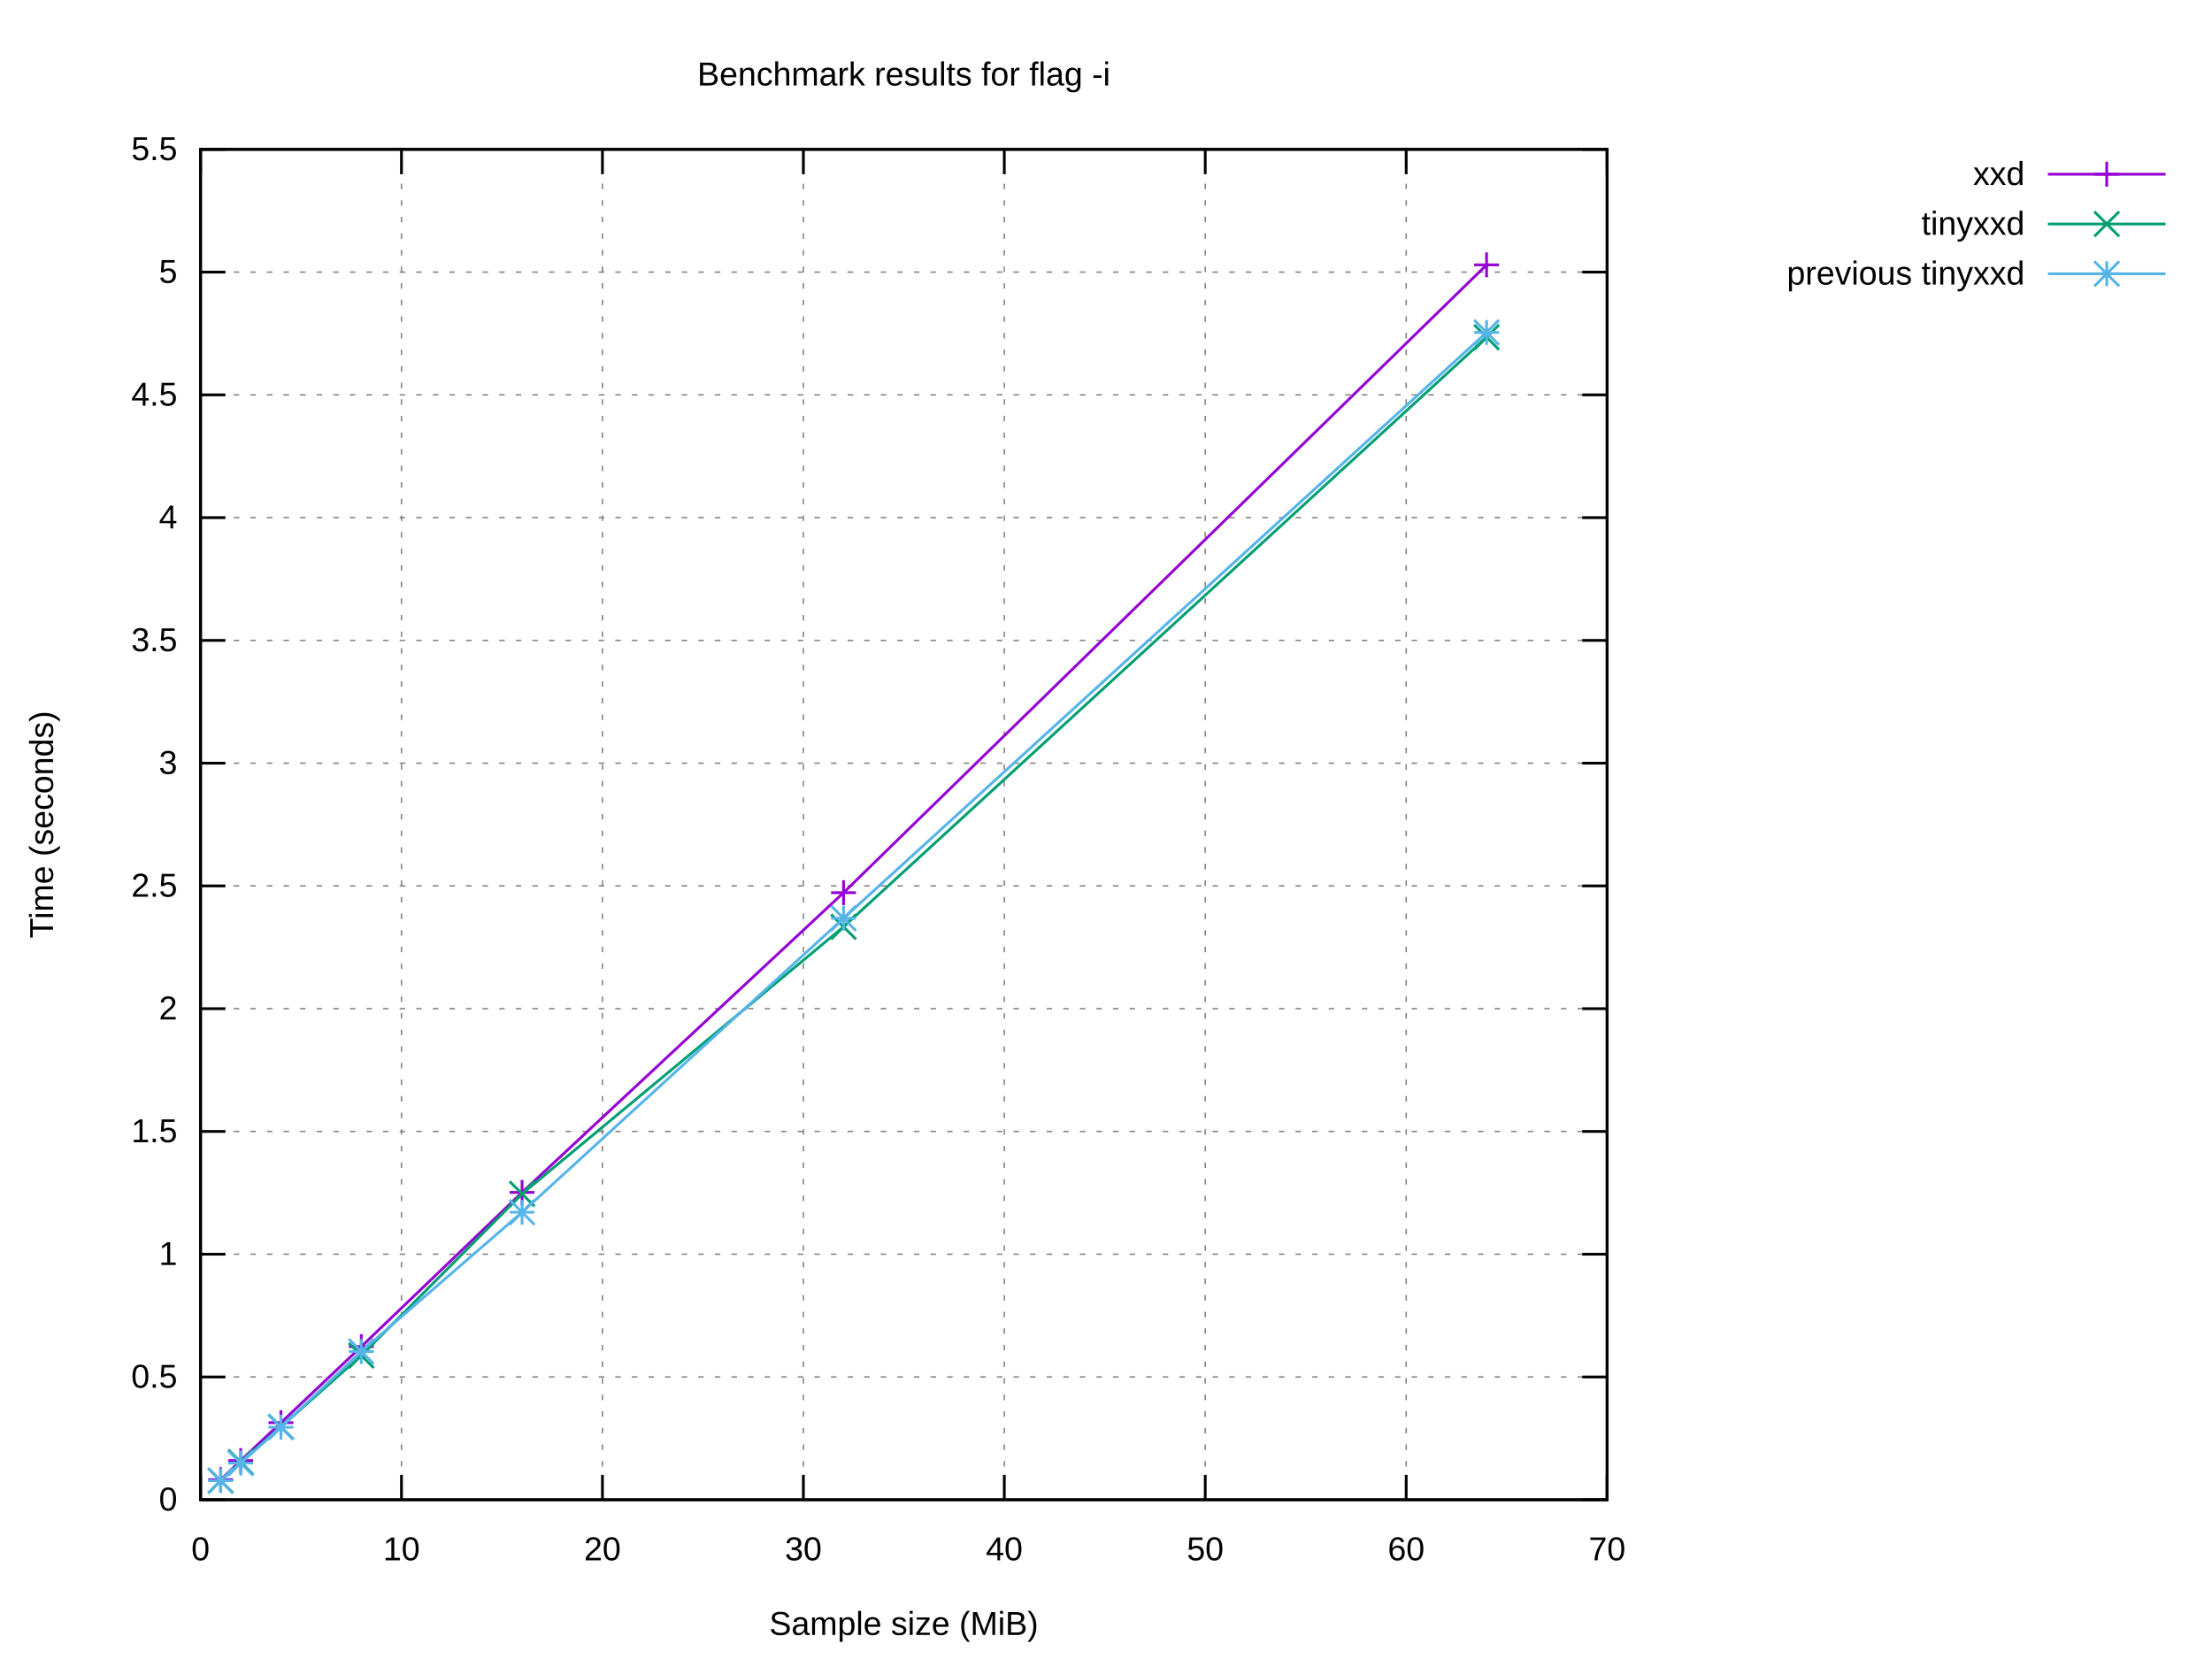
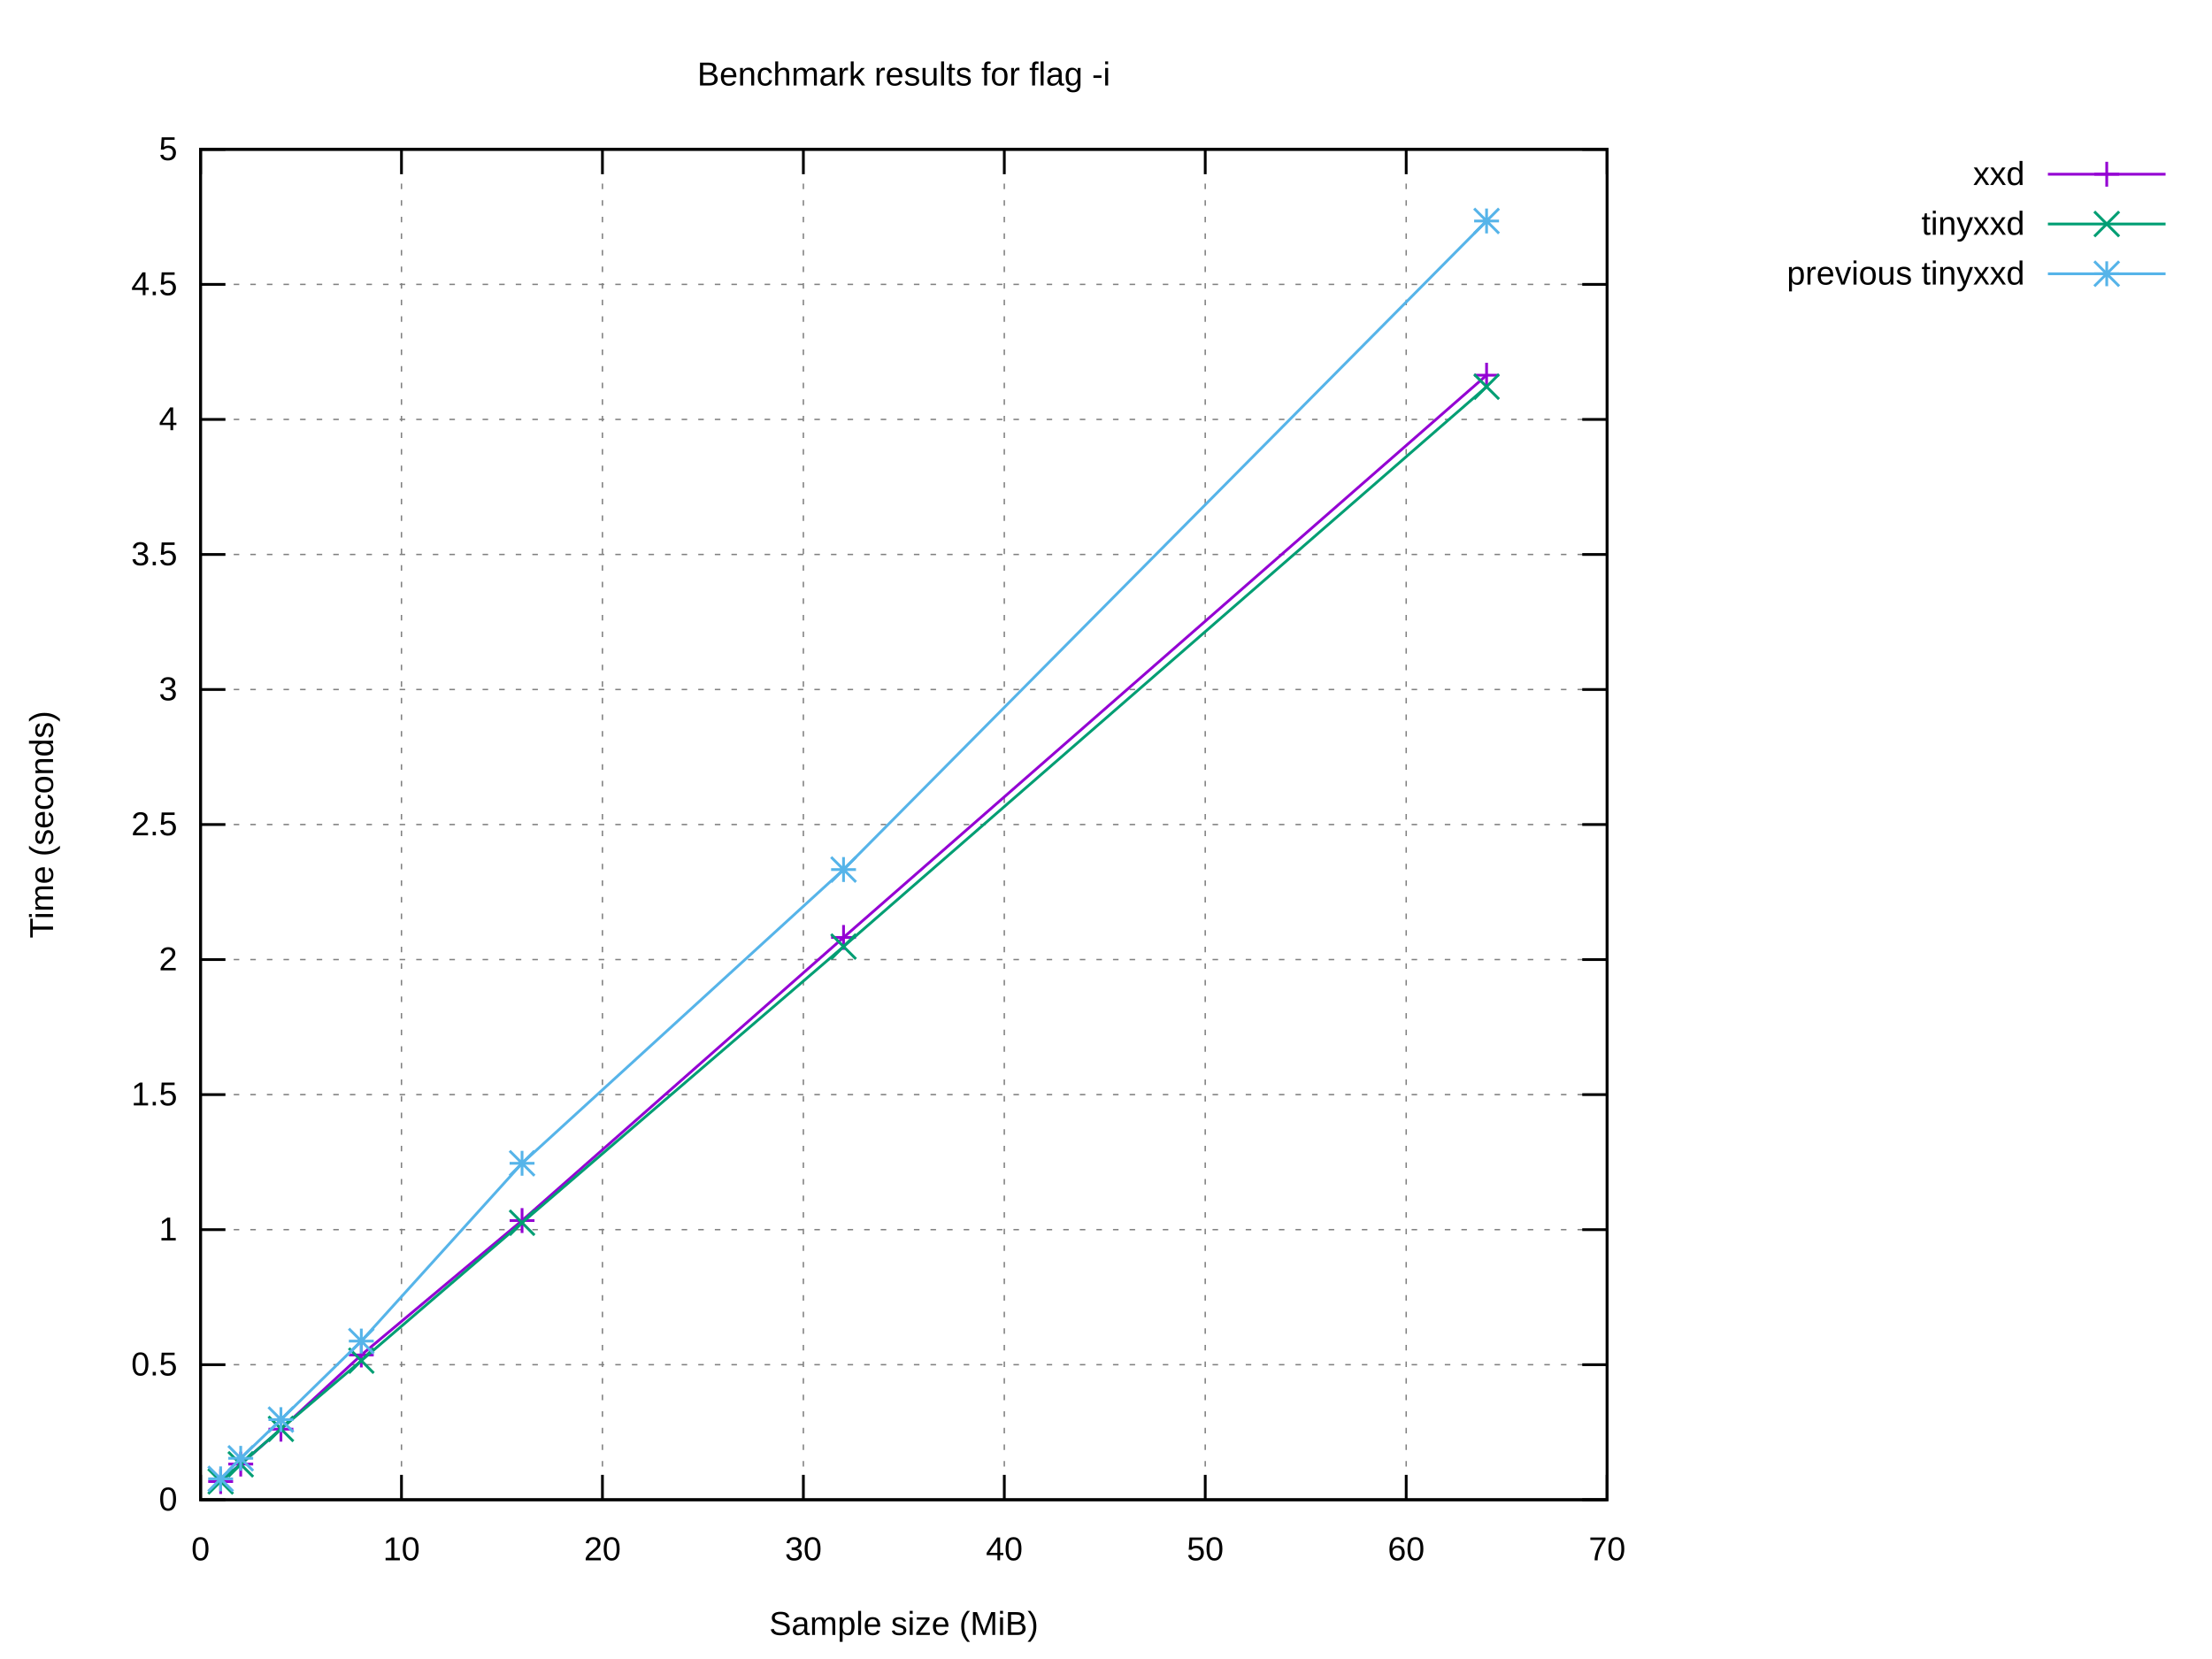
<svg xmlns="http://www.w3.org/2000/svg" xmlns:xlink="http://www.w3.org/1999/xlink" width="800" height="600" viewBox="0 0 800 600">
  <g id="gnuplot_canvas">
    <rect x="0" y="0" width="800" height="600" fill="#ffffff" />
    <defs>
      <circle id="gpDot" r="0.5" stroke-width="0.5" stroke="currentColor" />
      <path id="gpPt0" stroke-width="0.222" stroke="currentColor" d="M-1,0 h2 M0,-1 v2" />
      <path id="gpPt1" stroke-width="0.222" stroke="currentColor" d="M-1,-1 L1,1 M1,-1 L-1,1" />
      <path id="gpPt2" stroke-width="0.222" stroke="currentColor" d="M-1,0 L1,0 M0,-1 L0,1 M-1,-1 L1,1 M-1,1 L1,-1" />
      <rect id="gpPt3" stroke-width="0.222" stroke="currentColor" x="-1" y="-1" width="2" height="2" />
      <rect id="gpPt4" stroke-width="0.222" stroke="currentColor" fill="currentColor" x="-1" y="-1" width="2" height="2" />
      <circle id="gpPt5" stroke-width="0.222" stroke="currentColor" cx="0" cy="0" r="1" />
      <use xlink:href="#gpPt5" id="gpPt6" fill="currentColor" stroke="none" />
      <path id="gpPt7" stroke-width="0.222" stroke="currentColor" d="M0,-1.33 L-1.33,0.67 L1.33,0.67 z" />
      <use xlink:href="#gpPt7" id="gpPt8" fill="currentColor" stroke="none" />
      <use xlink:href="#gpPt7" id="gpPt9" stroke="currentColor" transform="rotate(180)" />
      <use xlink:href="#gpPt9" id="gpPt10" fill="currentColor" stroke="none" />
      <use xlink:href="#gpPt3" id="gpPt11" stroke="currentColor" transform="rotate(45)" />
      <use xlink:href="#gpPt11" id="gpPt12" fill="currentColor" stroke="none" />
      <path id="gpPt13" stroke-width="0.222" stroke="currentColor" d="M0,1.330 L1.265,0.411 L0.782,-1.067 L-0.782,-1.076 L-1.265,0.411 z" />
      <use xlink:href="#gpPt13" id="gpPt14" fill="currentColor" stroke="none" />
      <filter id="textbox" filterUnits="objectBoundingBox" x="0" y="0" height="1" width="1">
        <feFlood flood-color="#FFFFFF" flood-opacity="1" result="bgnd" />
        <feComposite in="SourceGraphic" in2="bgnd" operator="atop" />
      </filter>
      <filter id="greybox" filterUnits="objectBoundingBox" x="0" y="0" height="1" width="1">
        <feFlood flood-color="lightgrey" flood-opacity="1" result="grey" />
        <feComposite in="SourceGraphic" in2="grey" operator="atop" />
      </filter>
    </defs>
    <g fill="none" color="#FFFFFF" stroke="currentColor" stroke-width="1.00" stroke-linecap="butt" stroke-linejoin="miter">
</g>
    <g fill="none" color="black" stroke="currentColor" stroke-width="1.00" stroke-linecap="butt" stroke-linejoin="miter">
</g>
    <g fill="none" color="black" stroke="black" stroke-width="0.50" stroke-linecap="butt" stroke-linejoin="miter">
</g>
    <g fill="none" color="gray" stroke="currentColor" stroke-width="0.50" stroke-linecap="butt" stroke-linejoin="miter">
      <path stroke="gray" stroke-dasharray="2,4" class="gridline" d="M72.53,542.40 L581.24,542.40  " />
    </g>
    <g fill="none" color="gray" stroke="gray" stroke-width="1.00" stroke-linecap="butt" stroke-linejoin="miter">
</g>
    <g fill="none" color="black" stroke="currentColor" stroke-width="1.00" stroke-linecap="butt" stroke-linejoin="miter">
      <path stroke="black" d="M72.53,542.40 L81.53,542.40 M581.24,542.40 L572.24,542.40  " />
      <g transform="translate(64.14,546.30)" stroke="none" fill="black" font-family="Arial" font-size="12.00" text-anchor="end">
        <text>
          <tspan font-family="Arial"> 0</tspan>
        </text>
      </g>
    </g>
    <g fill="none" color="black" stroke="currentColor" stroke-width="1.00" stroke-linecap="butt" stroke-linejoin="miter">
</g>
    <g fill="none" color="black" stroke="black" stroke-width="0.50" stroke-linecap="butt" stroke-linejoin="miter">
</g>
    <g fill="none" color="gray" stroke="currentColor" stroke-width="0.50" stroke-linecap="butt" stroke-linejoin="miter">
-       <path stroke="gray" stroke-dasharray="2,4" class="gridline" d="M72.53,498.00 L581.24,498.00  " />
-     </g>
-     <g fill="none" color="gray" stroke="gray" stroke-width="1.00" stroke-linecap="butt" stroke-linejoin="miter">
- </g>
-     <g fill="none" color="black" stroke="currentColor" stroke-width="1.00" stroke-linecap="butt" stroke-linejoin="miter">
-       <path stroke="black" d="M72.53,498.00 L81.53,498.00 M581.24,498.00 L572.24,498.00  " />
-       <g transform="translate(64.14,501.90)" stroke="none" fill="black" font-family="Arial" font-size="12.00" text-anchor="end">
+       <path stroke="gray" stroke-dasharray="2,4" class="gridline" d="M72.53,493.56 L581.24,493.56  " />
+     </g>
+     <g fill="none" color="gray" stroke="gray" stroke-width="1.00" stroke-linecap="butt" stroke-linejoin="miter">
+ </g>
+     <g fill="none" color="black" stroke="currentColor" stroke-width="1.00" stroke-linecap="butt" stroke-linejoin="miter">
+       <path stroke="black" d="M72.53,493.56 L81.53,493.56 M581.24,493.56 L572.24,493.56  " />
+       <g transform="translate(64.14,497.46)" stroke="none" fill="black" font-family="Arial" font-size="12.00" text-anchor="end">
        <text>
          <tspan font-family="Arial"> 0.5</tspan>
        </text>
      </g>
    </g>
    <g fill="none" color="black" stroke="currentColor" stroke-width="1.00" stroke-linecap="butt" stroke-linejoin="miter">
</g>
    <g fill="none" color="black" stroke="black" stroke-width="0.50" stroke-linecap="butt" stroke-linejoin="miter">
</g>
    <g fill="none" color="gray" stroke="currentColor" stroke-width="0.50" stroke-linecap="butt" stroke-linejoin="miter">
-       <path stroke="gray" stroke-dasharray="2,4" class="gridline" d="M72.53,453.60 L581.24,453.60  " />
-     </g>
-     <g fill="none" color="gray" stroke="gray" stroke-width="1.00" stroke-linecap="butt" stroke-linejoin="miter">
- </g>
-     <g fill="none" color="black" stroke="currentColor" stroke-width="1.00" stroke-linecap="butt" stroke-linejoin="miter">
-       <path stroke="black" d="M72.53,453.60 L81.53,453.60 M581.24,453.60 L572.24,453.60  " />
-       <g transform="translate(64.14,457.50)" stroke="none" fill="black" font-family="Arial" font-size="12.00" text-anchor="end">
+       <path stroke="gray" stroke-dasharray="2,4" class="gridline" d="M72.53,444.72 L581.24,444.72  " />
+     </g>
+     <g fill="none" color="gray" stroke="gray" stroke-width="1.00" stroke-linecap="butt" stroke-linejoin="miter">
+ </g>
+     <g fill="none" color="black" stroke="currentColor" stroke-width="1.00" stroke-linecap="butt" stroke-linejoin="miter">
+       <path stroke="black" d="M72.53,444.72 L81.53,444.72 M581.24,444.72 L572.24,444.72  " />
+       <g transform="translate(64.14,448.62)" stroke="none" fill="black" font-family="Arial" font-size="12.00" text-anchor="end">
        <text>
          <tspan font-family="Arial"> 1</tspan>
        </text>
      </g>
    </g>
    <g fill="none" color="black" stroke="currentColor" stroke-width="1.00" stroke-linecap="butt" stroke-linejoin="miter">
</g>
    <g fill="none" color="black" stroke="black" stroke-width="0.50" stroke-linecap="butt" stroke-linejoin="miter">
</g>
    <g fill="none" color="gray" stroke="currentColor" stroke-width="0.50" stroke-linecap="butt" stroke-linejoin="miter">
-       <path stroke="gray" stroke-dasharray="2,4" class="gridline" d="M72.53,409.20 L581.24,409.20  " />
-     </g>
-     <g fill="none" color="gray" stroke="gray" stroke-width="1.00" stroke-linecap="butt" stroke-linejoin="miter">
- </g>
-     <g fill="none" color="black" stroke="currentColor" stroke-width="1.00" stroke-linecap="butt" stroke-linejoin="miter">
-       <path stroke="black" d="M72.53,409.20 L81.53,409.20 M581.24,409.20 L572.24,409.20  " />
-       <g transform="translate(64.14,413.10)" stroke="none" fill="black" font-family="Arial" font-size="12.00" text-anchor="end">
+       <path stroke="gray" stroke-dasharray="2,4" class="gridline" d="M72.53,395.88 L581.24,395.88  " />
+     </g>
+     <g fill="none" color="gray" stroke="gray" stroke-width="1.00" stroke-linecap="butt" stroke-linejoin="miter">
+ </g>
+     <g fill="none" color="black" stroke="currentColor" stroke-width="1.00" stroke-linecap="butt" stroke-linejoin="miter">
+       <path stroke="black" d="M72.53,395.88 L81.53,395.88 M581.24,395.88 L572.24,395.88  " />
+       <g transform="translate(64.14,399.78)" stroke="none" fill="black" font-family="Arial" font-size="12.00" text-anchor="end">
        <text>
          <tspan font-family="Arial"> 1.5</tspan>
        </text>
      </g>
    </g>
    <g fill="none" color="black" stroke="currentColor" stroke-width="1.00" stroke-linecap="butt" stroke-linejoin="miter">
</g>
    <g fill="none" color="black" stroke="black" stroke-width="0.50" stroke-linecap="butt" stroke-linejoin="miter">
</g>
    <g fill="none" color="gray" stroke="currentColor" stroke-width="0.50" stroke-linecap="butt" stroke-linejoin="miter">
-       <path stroke="gray" stroke-dasharray="2,4" class="gridline" d="M72.53,364.80 L581.24,364.80  " />
-     </g>
-     <g fill="none" color="gray" stroke="gray" stroke-width="1.00" stroke-linecap="butt" stroke-linejoin="miter">
- </g>
-     <g fill="none" color="black" stroke="currentColor" stroke-width="1.00" stroke-linecap="butt" stroke-linejoin="miter">
-       <path stroke="black" d="M72.53,364.80 L81.53,364.80 M581.24,364.80 L572.24,364.80  " />
-       <g transform="translate(64.14,368.70)" stroke="none" fill="black" font-family="Arial" font-size="12.00" text-anchor="end">
+       <path stroke="gray" stroke-dasharray="2,4" class="gridline" d="M72.53,347.04 L581.24,347.04  " />
+     </g>
+     <g fill="none" color="gray" stroke="gray" stroke-width="1.00" stroke-linecap="butt" stroke-linejoin="miter">
+ </g>
+     <g fill="none" color="black" stroke="currentColor" stroke-width="1.00" stroke-linecap="butt" stroke-linejoin="miter">
+       <path stroke="black" d="M72.53,347.04 L81.53,347.04 M581.24,347.04 L572.24,347.04  " />
+       <g transform="translate(64.14,350.94)" stroke="none" fill="black" font-family="Arial" font-size="12.00" text-anchor="end">
        <text>
          <tspan font-family="Arial"> 2</tspan>
        </text>
      </g>
    </g>
    <g fill="none" color="black" stroke="currentColor" stroke-width="1.00" stroke-linecap="butt" stroke-linejoin="miter">
</g>
    <g fill="none" color="black" stroke="black" stroke-width="0.50" stroke-linecap="butt" stroke-linejoin="miter">
</g>
    <g fill="none" color="gray" stroke="currentColor" stroke-width="0.50" stroke-linecap="butt" stroke-linejoin="miter">
-       <path stroke="gray" stroke-dasharray="2,4" class="gridline" d="M72.53,320.40 L581.24,320.40  " />
-     </g>
-     <g fill="none" color="gray" stroke="gray" stroke-width="1.00" stroke-linecap="butt" stroke-linejoin="miter">
- </g>
-     <g fill="none" color="black" stroke="currentColor" stroke-width="1.00" stroke-linecap="butt" stroke-linejoin="miter">
-       <path stroke="black" d="M72.53,320.40 L81.53,320.40 M581.24,320.40 L572.24,320.40  " />
-       <g transform="translate(64.14,324.30)" stroke="none" fill="black" font-family="Arial" font-size="12.00" text-anchor="end">
+       <path stroke="gray" stroke-dasharray="2,4" class="gridline" d="M72.53,298.20 L581.24,298.20  " />
+     </g>
+     <g fill="none" color="gray" stroke="gray" stroke-width="1.00" stroke-linecap="butt" stroke-linejoin="miter">
+ </g>
+     <g fill="none" color="black" stroke="currentColor" stroke-width="1.00" stroke-linecap="butt" stroke-linejoin="miter">
+       <path stroke="black" d="M72.53,298.20 L81.53,298.20 M581.24,298.20 L572.24,298.20  " />
+       <g transform="translate(64.14,302.10)" stroke="none" fill="black" font-family="Arial" font-size="12.00" text-anchor="end">
        <text>
          <tspan font-family="Arial"> 2.5</tspan>
        </text>
      </g>
    </g>
    <g fill="none" color="black" stroke="currentColor" stroke-width="1.00" stroke-linecap="butt" stroke-linejoin="miter">
</g>
    <g fill="none" color="black" stroke="black" stroke-width="0.50" stroke-linecap="butt" stroke-linejoin="miter">
</g>
    <g fill="none" color="gray" stroke="currentColor" stroke-width="0.50" stroke-linecap="butt" stroke-linejoin="miter">
-       <path stroke="gray" stroke-dasharray="2,4" class="gridline" d="M72.53,276.01 L581.24,276.01  " />
-     </g>
-     <g fill="none" color="gray" stroke="gray" stroke-width="1.00" stroke-linecap="butt" stroke-linejoin="miter">
- </g>
-     <g fill="none" color="black" stroke="currentColor" stroke-width="1.00" stroke-linecap="butt" stroke-linejoin="miter">
-       <path stroke="black" d="M72.53,276.01 L81.53,276.01 M581.24,276.01 L572.24,276.01  " />
-       <g transform="translate(64.14,279.91)" stroke="none" fill="black" font-family="Arial" font-size="12.00" text-anchor="end">
+       <path stroke="gray" stroke-dasharray="2,4" class="gridline" d="M72.53,249.37 L581.24,249.37  " />
+     </g>
+     <g fill="none" color="gray" stroke="gray" stroke-width="1.00" stroke-linecap="butt" stroke-linejoin="miter">
+ </g>
+     <g fill="none" color="black" stroke="currentColor" stroke-width="1.00" stroke-linecap="butt" stroke-linejoin="miter">
+       <path stroke="black" d="M72.53,249.37 L81.53,249.37 M581.24,249.37 L572.24,249.37  " />
+       <g transform="translate(64.14,253.27)" stroke="none" fill="black" font-family="Arial" font-size="12.00" text-anchor="end">
        <text>
          <tspan font-family="Arial"> 3</tspan>
        </text>
      </g>
    </g>
    <g fill="none" color="black" stroke="currentColor" stroke-width="1.00" stroke-linecap="butt" stroke-linejoin="miter">
</g>
    <g fill="none" color="black" stroke="black" stroke-width="0.50" stroke-linecap="butt" stroke-linejoin="miter">
</g>
    <g fill="none" color="gray" stroke="currentColor" stroke-width="0.50" stroke-linecap="butt" stroke-linejoin="miter">
-       <path stroke="gray" stroke-dasharray="2,4" class="gridline" d="M72.53,231.61 L581.24,231.61  " />
-     </g>
-     <g fill="none" color="gray" stroke="gray" stroke-width="1.00" stroke-linecap="butt" stroke-linejoin="miter">
- </g>
-     <g fill="none" color="black" stroke="currentColor" stroke-width="1.00" stroke-linecap="butt" stroke-linejoin="miter">
-       <path stroke="black" d="M72.53,231.61 L81.53,231.61 M581.24,231.61 L572.24,231.61  " />
-       <g transform="translate(64.14,235.51)" stroke="none" fill="black" font-family="Arial" font-size="12.00" text-anchor="end">
+       <path stroke="gray" stroke-dasharray="2,4" class="gridline" d="M72.53,200.53 L581.24,200.53  " />
+     </g>
+     <g fill="none" color="gray" stroke="gray" stroke-width="1.00" stroke-linecap="butt" stroke-linejoin="miter">
+ </g>
+     <g fill="none" color="black" stroke="currentColor" stroke-width="1.00" stroke-linecap="butt" stroke-linejoin="miter">
+       <path stroke="black" d="M72.53,200.53 L81.53,200.53 M581.24,200.53 L572.24,200.53  " />
+       <g transform="translate(64.14,204.43)" stroke="none" fill="black" font-family="Arial" font-size="12.00" text-anchor="end">
        <text>
          <tspan font-family="Arial"> 3.5</tspan>
        </text>
      </g>
    </g>
    <g fill="none" color="black" stroke="currentColor" stroke-width="1.00" stroke-linecap="butt" stroke-linejoin="miter">
</g>
    <g fill="none" color="black" stroke="black" stroke-width="0.50" stroke-linecap="butt" stroke-linejoin="miter">
</g>
    <g fill="none" color="gray" stroke="currentColor" stroke-width="0.50" stroke-linecap="butt" stroke-linejoin="miter">
-       <path stroke="gray" stroke-dasharray="2,4" class="gridline" d="M72.53,187.21 L581.24,187.21  " />
-     </g>
-     <g fill="none" color="gray" stroke="gray" stroke-width="1.00" stroke-linecap="butt" stroke-linejoin="miter">
- </g>
-     <g fill="none" color="black" stroke="currentColor" stroke-width="1.00" stroke-linecap="butt" stroke-linejoin="miter">
-       <path stroke="black" d="M72.53,187.21 L81.53,187.21 M581.24,187.21 L572.24,187.21  " />
-       <g transform="translate(64.14,191.11)" stroke="none" fill="black" font-family="Arial" font-size="12.00" text-anchor="end">
+       <path stroke="gray" stroke-dasharray="2,4" class="gridline" d="M72.53,151.69 L581.24,151.69  " />
+     </g>
+     <g fill="none" color="gray" stroke="gray" stroke-width="1.00" stroke-linecap="butt" stroke-linejoin="miter">
+ </g>
+     <g fill="none" color="black" stroke="currentColor" stroke-width="1.00" stroke-linecap="butt" stroke-linejoin="miter">
+       <path stroke="black" d="M72.53,151.69 L81.53,151.69 M581.24,151.69 L572.24,151.69  " />
+       <g transform="translate(64.14,155.59)" stroke="none" fill="black" font-family="Arial" font-size="12.00" text-anchor="end">
        <text>
          <tspan font-family="Arial"> 4</tspan>
        </text>
      </g>
    </g>
    <g fill="none" color="black" stroke="currentColor" stroke-width="1.00" stroke-linecap="butt" stroke-linejoin="miter">
</g>
    <g fill="none" color="black" stroke="black" stroke-width="0.50" stroke-linecap="butt" stroke-linejoin="miter">
</g>
    <g fill="none" color="gray" stroke="currentColor" stroke-width="0.50" stroke-linecap="butt" stroke-linejoin="miter">
-       <path stroke="gray" stroke-dasharray="2,4" class="gridline" d="M72.53,142.81 L581.24,142.81  " />
-     </g>
-     <g fill="none" color="gray" stroke="gray" stroke-width="1.00" stroke-linecap="butt" stroke-linejoin="miter">
- </g>
-     <g fill="none" color="black" stroke="currentColor" stroke-width="1.00" stroke-linecap="butt" stroke-linejoin="miter">
-       <path stroke="black" d="M72.53,142.81 L81.53,142.81 M581.24,142.81 L572.24,142.81  " />
-       <g transform="translate(64.14,146.71)" stroke="none" fill="black" font-family="Arial" font-size="12.00" text-anchor="end">
+       <path stroke="gray" stroke-dasharray="2,4" class="gridline" d="M72.53,102.85 L581.24,102.85  " />
+     </g>
+     <g fill="none" color="gray" stroke="gray" stroke-width="1.00" stroke-linecap="butt" stroke-linejoin="miter">
+ </g>
+     <g fill="none" color="black" stroke="currentColor" stroke-width="1.00" stroke-linecap="butt" stroke-linejoin="miter">
+       <path stroke="black" d="M72.53,102.85 L81.53,102.85 M581.24,102.85 L572.24,102.85  " />
+       <g transform="translate(64.14,106.75)" stroke="none" fill="black" font-family="Arial" font-size="12.00" text-anchor="end">
        <text>
          <tspan font-family="Arial"> 4.5</tspan>
-         </text>
-       </g>
-     </g>
-     <g fill="none" color="black" stroke="currentColor" stroke-width="1.00" stroke-linecap="butt" stroke-linejoin="miter">
- </g>
-     <g fill="none" color="black" stroke="black" stroke-width="0.50" stroke-linecap="butt" stroke-linejoin="miter">
- </g>
-     <g fill="none" color="gray" stroke="currentColor" stroke-width="0.50" stroke-linecap="butt" stroke-linejoin="miter">
-       <path stroke="gray" stroke-dasharray="2,4" class="gridline" d="M72.53,98.41 L581.24,98.41  " />
-     </g>
-     <g fill="none" color="gray" stroke="gray" stroke-width="1.00" stroke-linecap="butt" stroke-linejoin="miter">
- </g>
-     <g fill="none" color="black" stroke="currentColor" stroke-width="1.00" stroke-linecap="butt" stroke-linejoin="miter">
-       <path stroke="black" d="M72.53,98.41 L81.53,98.41 M581.24,98.41 L572.24,98.41  " />
-       <g transform="translate(64.14,102.31)" stroke="none" fill="black" font-family="Arial" font-size="12.00" text-anchor="end">
-         <text>
-           <tspan font-family="Arial"> 5</tspan>
        </text>
      </g>
    </g>
    <g fill="none" color="black" stroke="currentColor" stroke-width="1.00" stroke-linecap="butt" stroke-linejoin="miter">
</g>
    <g fill="none" color="black" stroke="black" stroke-width="0.50" stroke-linecap="butt" stroke-linejoin="miter">
</g>
    <g fill="none" color="gray" stroke="currentColor" stroke-width="0.50" stroke-linecap="butt" stroke-linejoin="miter">
      <path stroke="gray" stroke-dasharray="2,4" class="gridline" d="M72.53,54.01 L581.24,54.01  " />
    </g>
    <g fill="none" color="gray" stroke="gray" stroke-width="1.00" stroke-linecap="butt" stroke-linejoin="miter">
</g>
    <g fill="none" color="black" stroke="currentColor" stroke-width="1.00" stroke-linecap="butt" stroke-linejoin="miter">
      <path stroke="black" d="M72.53,54.01 L81.53,54.01 M581.24,54.01 L572.24,54.01  " />
      <g transform="translate(64.14,57.91)" stroke="none" fill="black" font-family="Arial" font-size="12.00" text-anchor="end">
        <text>
-           <tspan font-family="Arial"> 5.5</tspan>
+           <tspan font-family="Arial"> 5</tspan>
        </text>
      </g>
    </g>
    <g fill="none" color="black" stroke="currentColor" stroke-width="1.00" stroke-linecap="butt" stroke-linejoin="miter">
</g>
    <g fill="none" color="black" stroke="black" stroke-width="0.50" stroke-linecap="butt" stroke-linejoin="miter">
</g>
    <g fill="none" color="gray" stroke="currentColor" stroke-width="0.50" stroke-linecap="butt" stroke-linejoin="miter">
      <path stroke="gray" stroke-dasharray="2,4" class="gridline" d="M72.53,542.40 L72.53,54.01  " />
    </g>
    <g fill="none" color="gray" stroke="gray" stroke-width="1.00" stroke-linecap="butt" stroke-linejoin="miter">
</g>
    <g fill="none" color="black" stroke="currentColor" stroke-width="1.00" stroke-linecap="butt" stroke-linejoin="miter">
      <path stroke="black" d="M72.53,542.40 L72.53,533.40 M72.53,54.01 L72.53,63.01  " />
      <g transform="translate(72.53,564.30)" stroke="none" fill="black" font-family="Arial" font-size="12.00" text-anchor="middle">
        <text>
          <tspan font-family="Arial"> 0</tspan>
        </text>
      </g>
    </g>
    <g fill="none" color="black" stroke="currentColor" stroke-width="1.00" stroke-linecap="butt" stroke-linejoin="miter">
</g>
    <g fill="none" color="black" stroke="black" stroke-width="0.50" stroke-linecap="butt" stroke-linejoin="miter">
</g>
    <g fill="none" color="gray" stroke="currentColor" stroke-width="0.50" stroke-linecap="butt" stroke-linejoin="miter">
      <path stroke="gray" stroke-dasharray="2,4" class="gridline" d="M145.20,542.40 L145.20,54.01  " />
    </g>
    <g fill="none" color="gray" stroke="gray" stroke-width="1.00" stroke-linecap="butt" stroke-linejoin="miter">
</g>
    <g fill="none" color="black" stroke="currentColor" stroke-width="1.00" stroke-linecap="butt" stroke-linejoin="miter">
      <path stroke="black" d="M145.20,542.40 L145.20,533.40 M145.20,54.01 L145.20,63.01  " />
      <g transform="translate(145.20,564.30)" stroke="none" fill="black" font-family="Arial" font-size="12.00" text-anchor="middle">
        <text>
          <tspan font-family="Arial"> 10</tspan>
        </text>
      </g>
    </g>
    <g fill="none" color="black" stroke="currentColor" stroke-width="1.00" stroke-linecap="butt" stroke-linejoin="miter">
</g>
    <g fill="none" color="black" stroke="black" stroke-width="0.50" stroke-linecap="butt" stroke-linejoin="miter">
</g>
    <g fill="none" color="gray" stroke="currentColor" stroke-width="0.50" stroke-linecap="butt" stroke-linejoin="miter">
      <path stroke="gray" stroke-dasharray="2,4" class="gridline" d="M217.88,542.40 L217.88,54.01  " />
    </g>
    <g fill="none" color="gray" stroke="gray" stroke-width="1.00" stroke-linecap="butt" stroke-linejoin="miter">
</g>
    <g fill="none" color="black" stroke="currentColor" stroke-width="1.00" stroke-linecap="butt" stroke-linejoin="miter">
      <path stroke="black" d="M217.88,542.40 L217.88,533.40 M217.88,54.01 L217.88,63.01  " />
      <g transform="translate(217.88,564.30)" stroke="none" fill="black" font-family="Arial" font-size="12.00" text-anchor="middle">
        <text>
          <tspan font-family="Arial"> 20</tspan>
        </text>
      </g>
    </g>
    <g fill="none" color="black" stroke="currentColor" stroke-width="1.00" stroke-linecap="butt" stroke-linejoin="miter">
</g>
    <g fill="none" color="black" stroke="black" stroke-width="0.50" stroke-linecap="butt" stroke-linejoin="miter">
</g>
    <g fill="none" color="gray" stroke="currentColor" stroke-width="0.50" stroke-linecap="butt" stroke-linejoin="miter">
      <path stroke="gray" stroke-dasharray="2,4" class="gridline" d="M290.55,542.40 L290.55,54.01  " />
    </g>
    <g fill="none" color="gray" stroke="gray" stroke-width="1.00" stroke-linecap="butt" stroke-linejoin="miter">
</g>
    <g fill="none" color="black" stroke="currentColor" stroke-width="1.00" stroke-linecap="butt" stroke-linejoin="miter">
      <path stroke="black" d="M290.55,542.40 L290.55,533.40 M290.55,54.01 L290.55,63.01  " />
      <g transform="translate(290.55,564.30)" stroke="none" fill="black" font-family="Arial" font-size="12.00" text-anchor="middle">
        <text>
          <tspan font-family="Arial"> 30</tspan>
        </text>
      </g>
    </g>
    <g fill="none" color="black" stroke="currentColor" stroke-width="1.00" stroke-linecap="butt" stroke-linejoin="miter">
</g>
    <g fill="none" color="black" stroke="black" stroke-width="0.50" stroke-linecap="butt" stroke-linejoin="miter">
</g>
    <g fill="none" color="gray" stroke="currentColor" stroke-width="0.50" stroke-linecap="butt" stroke-linejoin="miter">
      <path stroke="gray" stroke-dasharray="2,4" class="gridline" d="M363.22,542.40 L363.22,54.01  " />
    </g>
    <g fill="none" color="gray" stroke="gray" stroke-width="1.00" stroke-linecap="butt" stroke-linejoin="miter">
</g>
    <g fill="none" color="black" stroke="currentColor" stroke-width="1.00" stroke-linecap="butt" stroke-linejoin="miter">
      <path stroke="black" d="M363.22,542.40 L363.22,533.40 M363.22,54.01 L363.22,63.01  " />
      <g transform="translate(363.22,564.30)" stroke="none" fill="black" font-family="Arial" font-size="12.00" text-anchor="middle">
        <text>
          <tspan font-family="Arial"> 40</tspan>
        </text>
      </g>
    </g>
    <g fill="none" color="black" stroke="currentColor" stroke-width="1.00" stroke-linecap="butt" stroke-linejoin="miter">
</g>
    <g fill="none" color="black" stroke="black" stroke-width="0.50" stroke-linecap="butt" stroke-linejoin="miter">
</g>
    <g fill="none" color="gray" stroke="currentColor" stroke-width="0.50" stroke-linecap="butt" stroke-linejoin="miter">
      <path stroke="gray" stroke-dasharray="2,4" class="gridline" d="M435.89,542.40 L435.89,54.01  " />
    </g>
    <g fill="none" color="gray" stroke="gray" stroke-width="1.00" stroke-linecap="butt" stroke-linejoin="miter">
</g>
    <g fill="none" color="black" stroke="currentColor" stroke-width="1.00" stroke-linecap="butt" stroke-linejoin="miter">
      <path stroke="black" d="M435.89,542.40 L435.89,533.40 M435.89,54.01 L435.89,63.01  " />
      <g transform="translate(435.89,564.30)" stroke="none" fill="black" font-family="Arial" font-size="12.00" text-anchor="middle">
        <text>
          <tspan font-family="Arial"> 50</tspan>
        </text>
      </g>
    </g>
    <g fill="none" color="black" stroke="currentColor" stroke-width="1.00" stroke-linecap="butt" stroke-linejoin="miter">
</g>
    <g fill="none" color="black" stroke="black" stroke-width="0.50" stroke-linecap="butt" stroke-linejoin="miter">
</g>
    <g fill="none" color="gray" stroke="currentColor" stroke-width="0.50" stroke-linecap="butt" stroke-linejoin="miter">
      <path stroke="gray" stroke-dasharray="2,4" class="gridline" d="M508.57,542.40 L508.57,54.01  " />
    </g>
    <g fill="none" color="gray" stroke="gray" stroke-width="1.00" stroke-linecap="butt" stroke-linejoin="miter">
</g>
    <g fill="none" color="black" stroke="currentColor" stroke-width="1.00" stroke-linecap="butt" stroke-linejoin="miter">
      <path stroke="black" d="M508.57,542.40 L508.57,533.40 M508.57,54.01 L508.57,63.01  " />
      <g transform="translate(508.57,564.30)" stroke="none" fill="black" font-family="Arial" font-size="12.00" text-anchor="middle">
        <text>
          <tspan font-family="Arial"> 60</tspan>
        </text>
      </g>
    </g>
    <g fill="none" color="black" stroke="currentColor" stroke-width="1.00" stroke-linecap="butt" stroke-linejoin="miter">
</g>
    <g fill="none" color="black" stroke="black" stroke-width="0.50" stroke-linecap="butt" stroke-linejoin="miter">
</g>
    <g fill="none" color="gray" stroke="currentColor" stroke-width="0.50" stroke-linecap="butt" stroke-linejoin="miter">
      <path stroke="gray" stroke-dasharray="2,4" class="gridline" d="M581.24,542.40 L581.24,54.01  " />
    </g>
    <g fill="none" color="gray" stroke="gray" stroke-width="1.00" stroke-linecap="butt" stroke-linejoin="miter">
</g>
    <g fill="none" color="black" stroke="currentColor" stroke-width="1.00" stroke-linecap="butt" stroke-linejoin="miter">
      <path stroke="black" d="M581.24,542.40 L581.24,533.40 M581.24,54.01 L581.24,63.01  " />
      <g transform="translate(581.24,564.30)" stroke="none" fill="black" font-family="Arial" font-size="12.00" text-anchor="middle">
        <text>
          <tspan font-family="Arial"> 70</tspan>
        </text>
      </g>
    </g>
    <g fill="none" color="black" stroke="currentColor" stroke-width="1.00" stroke-linecap="butt" stroke-linejoin="miter">
</g>
    <g fill="none" color="black" stroke="currentColor" stroke-width="1.00" stroke-linecap="butt" stroke-linejoin="miter">
      <path stroke="black" d="M72.53,54.01 L72.53,542.40 L581.24,542.40 L581.24,54.01 L72.53,54.01 Z  " />
    </g>
    <g fill="none" color="black" stroke="currentColor" stroke-width="1.00" stroke-linecap="butt" stroke-linejoin="miter">
</g>
    <g id="gnuplot_plot_1">
      <g fill="none" color="black" stroke="currentColor" stroke-width="1.00" stroke-linecap="butt" stroke-linejoin="miter">
        <g transform="translate(732.26,66.91)" stroke="none" fill="black" font-family="Arial" font-size="12.00" text-anchor="end">
          <text>
            <tspan font-family="Arial">xxd</tspan>
          </text>
        </g>
      </g>
      <g fill="none" color="black" stroke="currentColor" stroke-width="1.00" stroke-linecap="butt" stroke-linejoin="miter">
-         <path stroke="rgb(148,   0, 211)" d="M740.65,63.01 L783.21,63.01 M537.64,95.79 L305.08,322.85 L188.81,431.25 L130.67,487.01 L101.60,514.53 L87.06,528.24   L79.80,535.14  " />
-         <use xlink:href="#gpPt0" transform="translate(537.64,95.79) scale(4.50)" color="rgb(148,   0, 211)" />
-         <use xlink:href="#gpPt0" transform="translate(305.08,322.85) scale(4.50)" color="rgb(148,   0, 211)" />
-         <use xlink:href="#gpPt0" transform="translate(188.81,431.25) scale(4.50)" color="rgb(148,   0, 211)" />
-         <use xlink:href="#gpPt0" transform="translate(130.67,487.01) scale(4.50)" color="rgb(148,   0, 211)" />
-         <use xlink:href="#gpPt0" transform="translate(101.60,514.53) scale(4.50)" color="rgb(148,   0, 211)" />
-         <use xlink:href="#gpPt0" transform="translate(87.06,528.24) scale(4.50)" color="rgb(148,   0, 211)" />
-         <use xlink:href="#gpPt0" transform="translate(79.80,535.14) scale(4.50)" color="rgb(148,   0, 211)" />
+         <path stroke="rgb(148,   0, 211)" d="M740.65,63.01 L783.21,63.01 M537.64,135.70 L305.08,339.04 L188.81,441.43 L130.67,490.05 L101.60,516.88 L87.06,529.50   L79.80,535.82  " />
+         <use xlink:href="#gpPt0" transform="translate(537.64,135.70) scale(4.50)" color="rgb(148,   0, 211)" />
+         <use xlink:href="#gpPt0" transform="translate(305.08,339.04) scale(4.50)" color="rgb(148,   0, 211)" />
+         <use xlink:href="#gpPt0" transform="translate(188.81,441.43) scale(4.50)" color="rgb(148,   0, 211)" />
+         <use xlink:href="#gpPt0" transform="translate(130.67,490.05) scale(4.50)" color="rgb(148,   0, 211)" />
+         <use xlink:href="#gpPt0" transform="translate(101.60,516.88) scale(4.50)" color="rgb(148,   0, 211)" />
+         <use xlink:href="#gpPt0" transform="translate(87.06,529.50) scale(4.50)" color="rgb(148,   0, 211)" />
+         <use xlink:href="#gpPt0" transform="translate(79.80,535.82) scale(4.50)" color="rgb(148,   0, 211)" />
        <use xlink:href="#gpPt0" transform="translate(761.93,63.01) scale(4.50)" color="rgb(148,   0, 211)" />
      </g>
    </g>
    <g id="gnuplot_plot_2">
      <g fill="none" color="black" stroke="currentColor" stroke-width="1.00" stroke-linecap="butt" stroke-linejoin="miter">
        <g transform="translate(732.26,84.91)" stroke="none" fill="black" font-family="Arial" font-size="12.00" text-anchor="end">
          <text>
            <tspan font-family="Arial">tinyxxd</tspan>
          </text>
        </g>
      </g>
      <g fill="none" color="black" stroke="currentColor" stroke-width="1.00" stroke-linecap="butt" stroke-linejoin="miter">
-         <path stroke="rgb(  0, 158, 115)" d="M740.65,81.01 L783.21,81.01 M537.64,121.97 L305.08,335.20 L188.81,431.78 L130.67,490.23 L101.60,516.06 L87.06,528.78   L79.80,535.53  " />
-         <use xlink:href="#gpPt1" transform="translate(537.64,121.97) scale(4.50)" color="rgb(  0, 158, 115)" />
-         <use xlink:href="#gpPt1" transform="translate(305.08,335.20) scale(4.50)" color="rgb(  0, 158, 115)" />
-         <use xlink:href="#gpPt1" transform="translate(188.81,431.78) scale(4.50)" color="rgb(  0, 158, 115)" />
-         <use xlink:href="#gpPt1" transform="translate(130.67,490.23) scale(4.50)" color="rgb(  0, 158, 115)" />
-         <use xlink:href="#gpPt1" transform="translate(101.60,516.06) scale(4.50)" color="rgb(  0, 158, 115)" />
-         <use xlink:href="#gpPt1" transform="translate(87.06,528.78) scale(4.50)" color="rgb(  0, 158, 115)" />
-         <use xlink:href="#gpPt1" transform="translate(79.80,535.53) scale(4.50)" color="rgb(  0, 158, 115)" />
+         <path stroke="rgb(  0, 158, 115)" d="M740.65,81.01 L783.21,81.01 M537.64,139.86 L305.08,342.34 L188.81,442.22 L130.67,492.10 L101.60,516.77 L87.06,529.59   L79.80,535.77  " />
+         <use xlink:href="#gpPt1" transform="translate(537.64,139.86) scale(4.50)" color="rgb(  0, 158, 115)" />
+         <use xlink:href="#gpPt1" transform="translate(305.08,342.34) scale(4.50)" color="rgb(  0, 158, 115)" />
+         <use xlink:href="#gpPt1" transform="translate(188.81,442.22) scale(4.50)" color="rgb(  0, 158, 115)" />
+         <use xlink:href="#gpPt1" transform="translate(130.67,492.10) scale(4.50)" color="rgb(  0, 158, 115)" />
+         <use xlink:href="#gpPt1" transform="translate(101.60,516.77) scale(4.50)" color="rgb(  0, 158, 115)" />
+         <use xlink:href="#gpPt1" transform="translate(87.06,529.59) scale(4.50)" color="rgb(  0, 158, 115)" />
+         <use xlink:href="#gpPt1" transform="translate(79.80,535.77) scale(4.50)" color="rgb(  0, 158, 115)" />
        <use xlink:href="#gpPt1" transform="translate(761.93,81.01) scale(4.50)" color="rgb(  0, 158, 115)" />
      </g>
    </g>
    <g id="gnuplot_plot_3">
      <g fill="none" color="black" stroke="currentColor" stroke-width="1.00" stroke-linecap="butt" stroke-linejoin="miter">
        <g transform="translate(732.26,102.91)" stroke="none" fill="black" font-family="Arial" font-size="12.00" text-anchor="end">
          <text>
            <tspan font-family="Arial">previous tinyxxd</tspan>
          </text>
        </g>
      </g>
      <g fill="none" color="black" stroke="currentColor" stroke-width="1.00" stroke-linecap="butt" stroke-linejoin="miter">
-         <path stroke="rgb( 86, 180, 233)" d="M740.65,99.01 L783.21,99.01 M537.64,120.23 L305.08,332.10 L188.81,438.42 L130.67,488.78 L101.60,516.18 L87.06,529.15   L79.80,535.49  " />
-         <use xlink:href="#gpPt2" transform="translate(537.64,120.23) scale(4.50)" color="rgb( 86, 180, 233)" />
-         <use xlink:href="#gpPt2" transform="translate(305.08,332.10) scale(4.50)" color="rgb( 86, 180, 233)" />
-         <use xlink:href="#gpPt2" transform="translate(188.81,438.42) scale(4.50)" color="rgb( 86, 180, 233)" />
-         <use xlink:href="#gpPt2" transform="translate(130.67,488.78) scale(4.50)" color="rgb( 86, 180, 233)" />
-         <use xlink:href="#gpPt2" transform="translate(101.60,516.18) scale(4.50)" color="rgb( 86, 180, 233)" />
-         <use xlink:href="#gpPt2" transform="translate(87.06,529.15) scale(4.50)" color="rgb( 86, 180, 233)" />
-         <use xlink:href="#gpPt2" transform="translate(79.80,535.49) scale(4.50)" color="rgb( 86, 180, 233)" />
+         <path stroke="rgb( 86, 180, 233)" d="M740.65,99.01 L783.21,99.01 M537.64,79.92 L305.08,314.48 L188.81,420.72 L130.67,485.02 L101.60,513.42 L87.06,527.42   L79.80,534.84  " />
+         <use xlink:href="#gpPt2" transform="translate(537.64,79.92) scale(4.50)" color="rgb( 86, 180, 233)" />
+         <use xlink:href="#gpPt2" transform="translate(305.08,314.48) scale(4.50)" color="rgb( 86, 180, 233)" />
+         <use xlink:href="#gpPt2" transform="translate(188.81,420.72) scale(4.50)" color="rgb( 86, 180, 233)" />
+         <use xlink:href="#gpPt2" transform="translate(130.67,485.02) scale(4.50)" color="rgb( 86, 180, 233)" />
+         <use xlink:href="#gpPt2" transform="translate(101.60,513.42) scale(4.50)" color="rgb( 86, 180, 233)" />
+         <use xlink:href="#gpPt2" transform="translate(87.06,527.42) scale(4.50)" color="rgb( 86, 180, 233)" />
+         <use xlink:href="#gpPt2" transform="translate(79.80,534.84) scale(4.50)" color="rgb( 86, 180, 233)" />
        <use xlink:href="#gpPt2" transform="translate(761.93,99.01) scale(4.50)" color="rgb( 86, 180, 233)" />
      </g>
    </g>
    <g fill="none" color="#FFFFFF" stroke="rgb( 86, 180, 233)" stroke-width="2.00" stroke-linecap="butt" stroke-linejoin="miter">
</g>
    <g fill="none" color="black" stroke="currentColor" stroke-width="2.00" stroke-linecap="butt" stroke-linejoin="miter">
</g>
    <g fill="none" color="black" stroke="black" stroke-width="1.00" stroke-linecap="butt" stroke-linejoin="miter">
</g>
    <g fill="none" color="black" stroke="currentColor" stroke-width="1.00" stroke-linecap="butt" stroke-linejoin="miter">
      <path stroke="black" d="M72.53,54.01 L72.53,542.40 L581.24,542.40 L581.24,54.01 L72.53,54.01 Z  " />
      <g transform="translate(19.18,298.21) rotate(270.00)" stroke="none" fill="black" font-family="Arial" font-size="12.00" text-anchor="middle">
        <text>
          <tspan font-family="Arial">Time (seconds)</tspan>
        </text>
      </g>
    </g>
    <g fill="none" color="black" stroke="currentColor" stroke-width="1.00" stroke-linecap="butt" stroke-linejoin="miter">
      <g transform="translate(326.88,591.30)" stroke="none" fill="black" font-family="Arial" font-size="12.00" text-anchor="middle">
        <text>
          <tspan font-family="Arial">Sample size (MiB)</tspan>
        </text>
      </g>
    </g>
    <g fill="none" color="black" stroke="currentColor" stroke-width="1.00" stroke-linecap="butt" stroke-linejoin="miter">
</g>
    <g fill="none" color="black" stroke="currentColor" stroke-width="1.00" stroke-linecap="butt" stroke-linejoin="miter">
      <g transform="translate(326.88,30.91)" stroke="none" fill="black" font-family="Arial" font-size="12.00" text-anchor="middle">
        <text>
          <tspan font-family="Arial">Benchmark results for flag -i</tspan>
        </text>
      </g>
    </g>
    <g fill="none" color="black" stroke="currentColor" stroke-width="1.00" stroke-linecap="butt" stroke-linejoin="miter">
</g>
  </g>
</svg>
